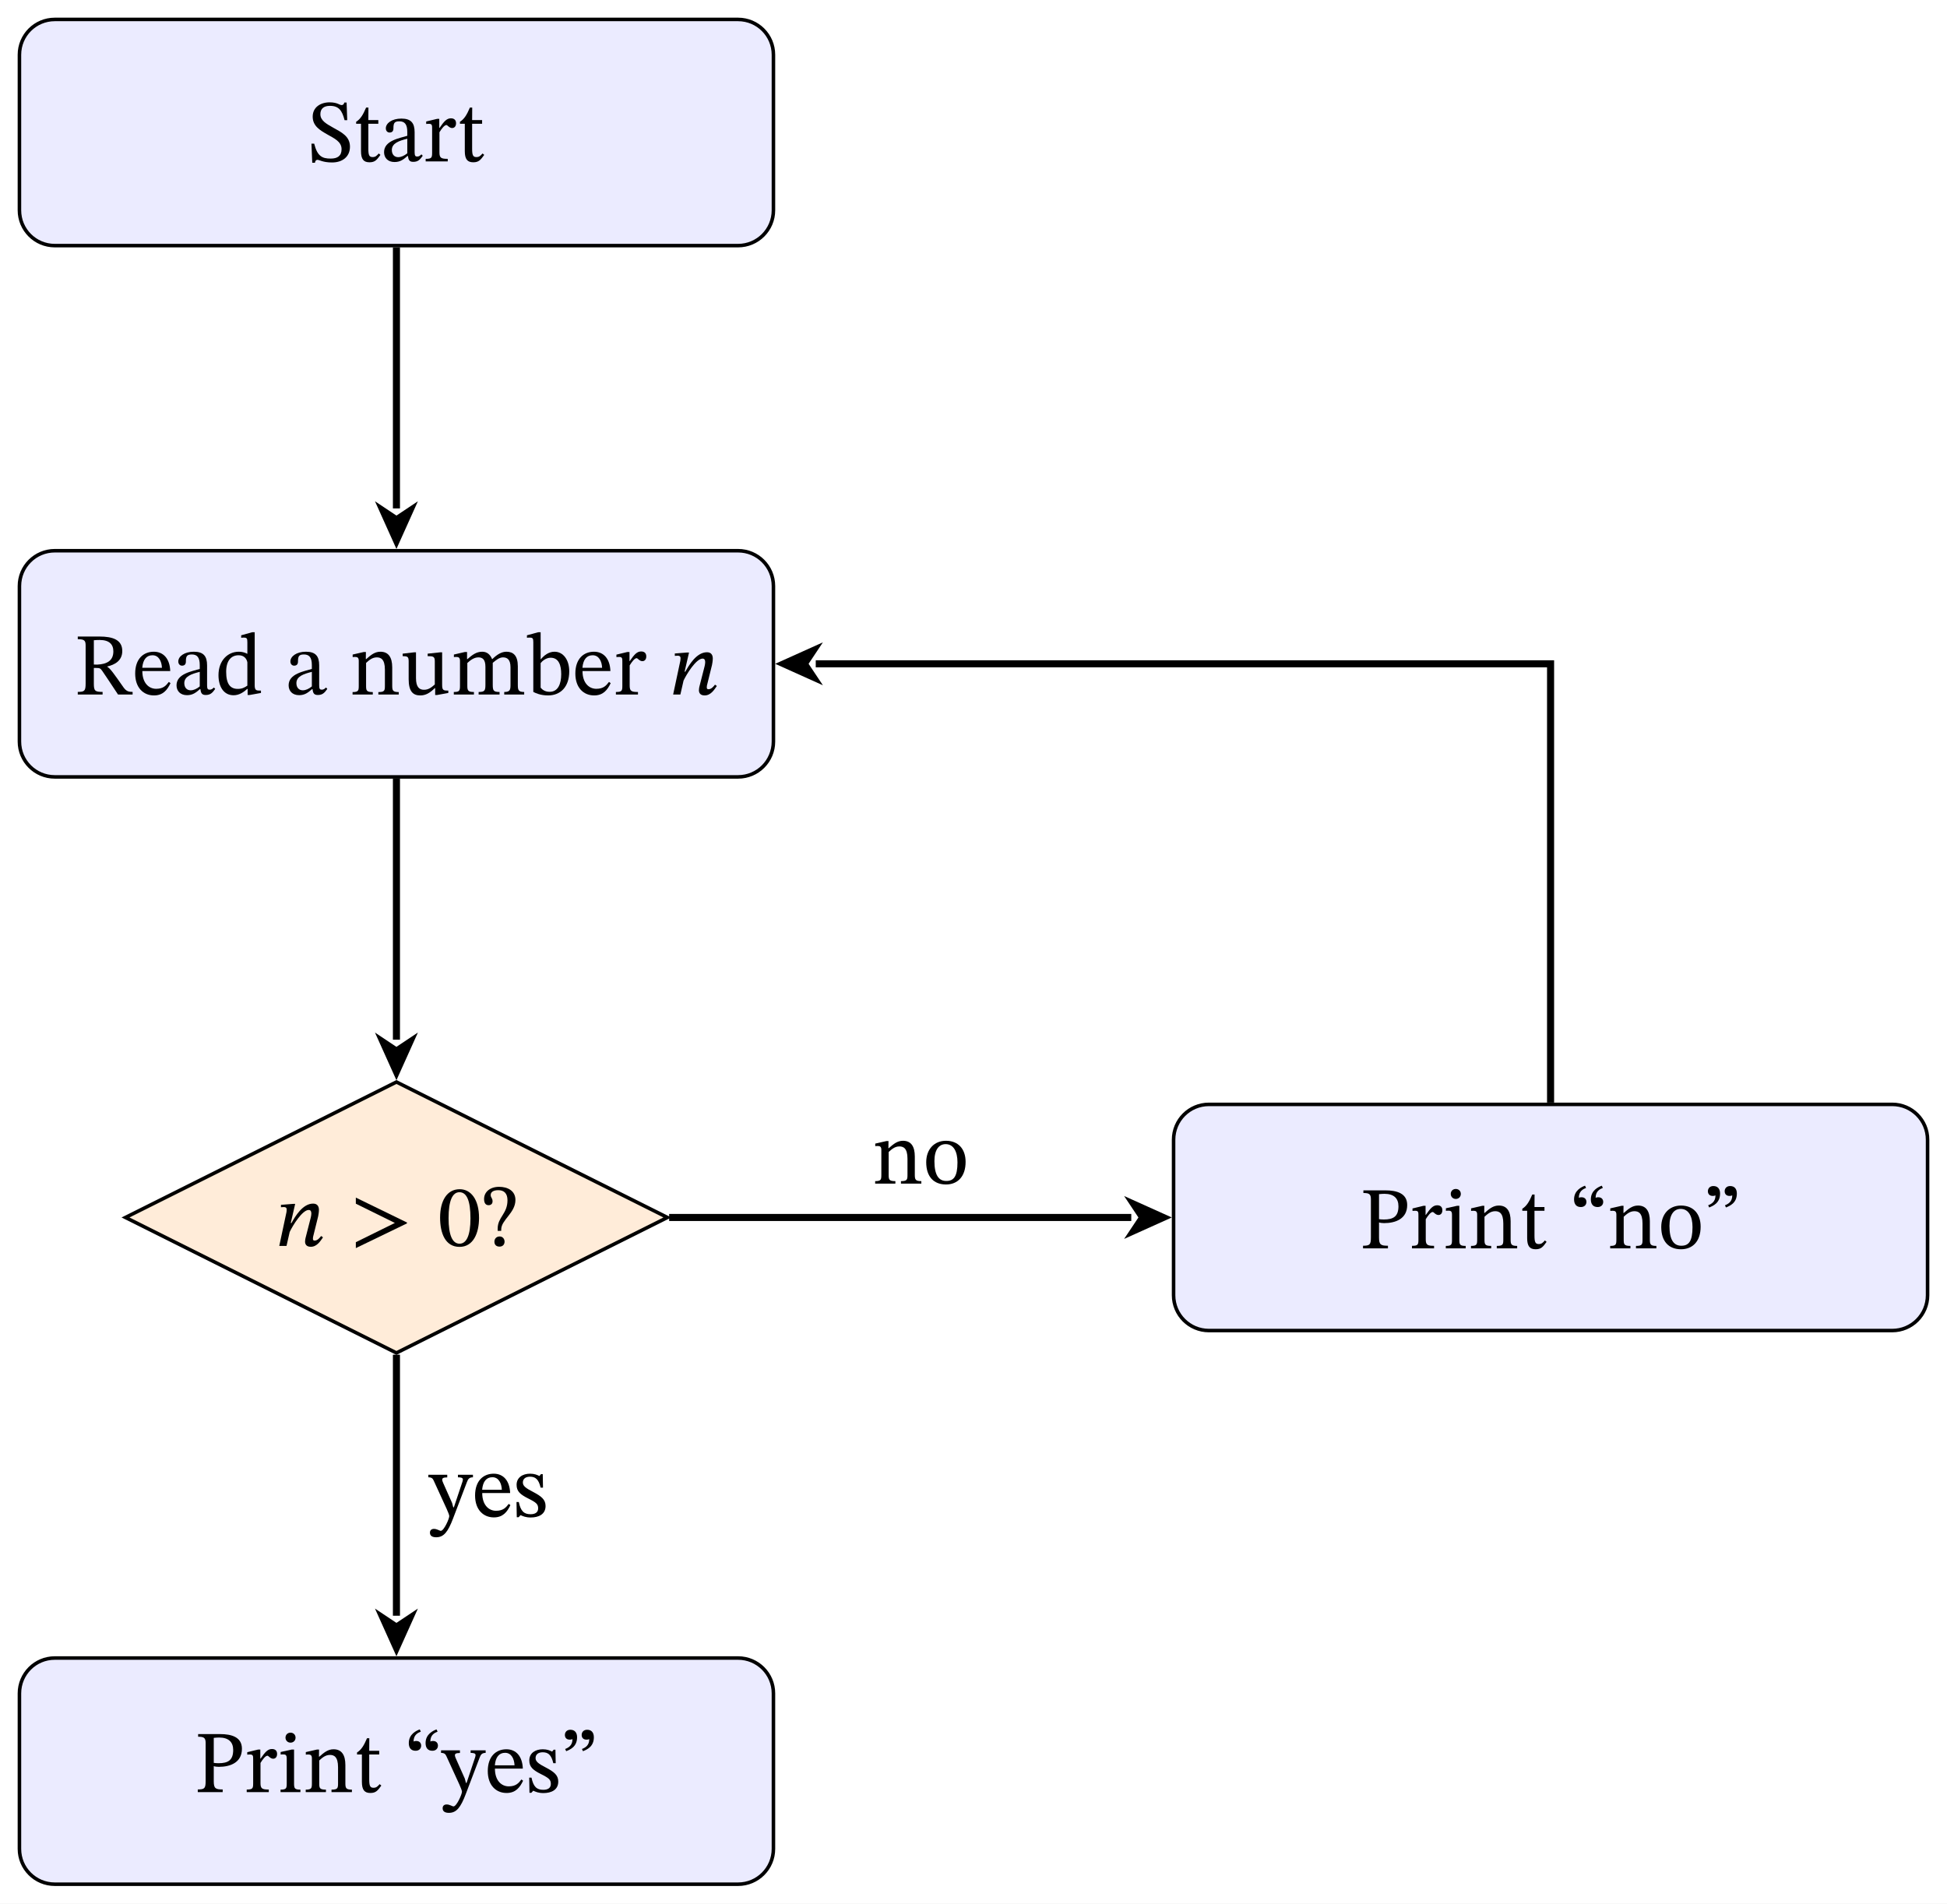
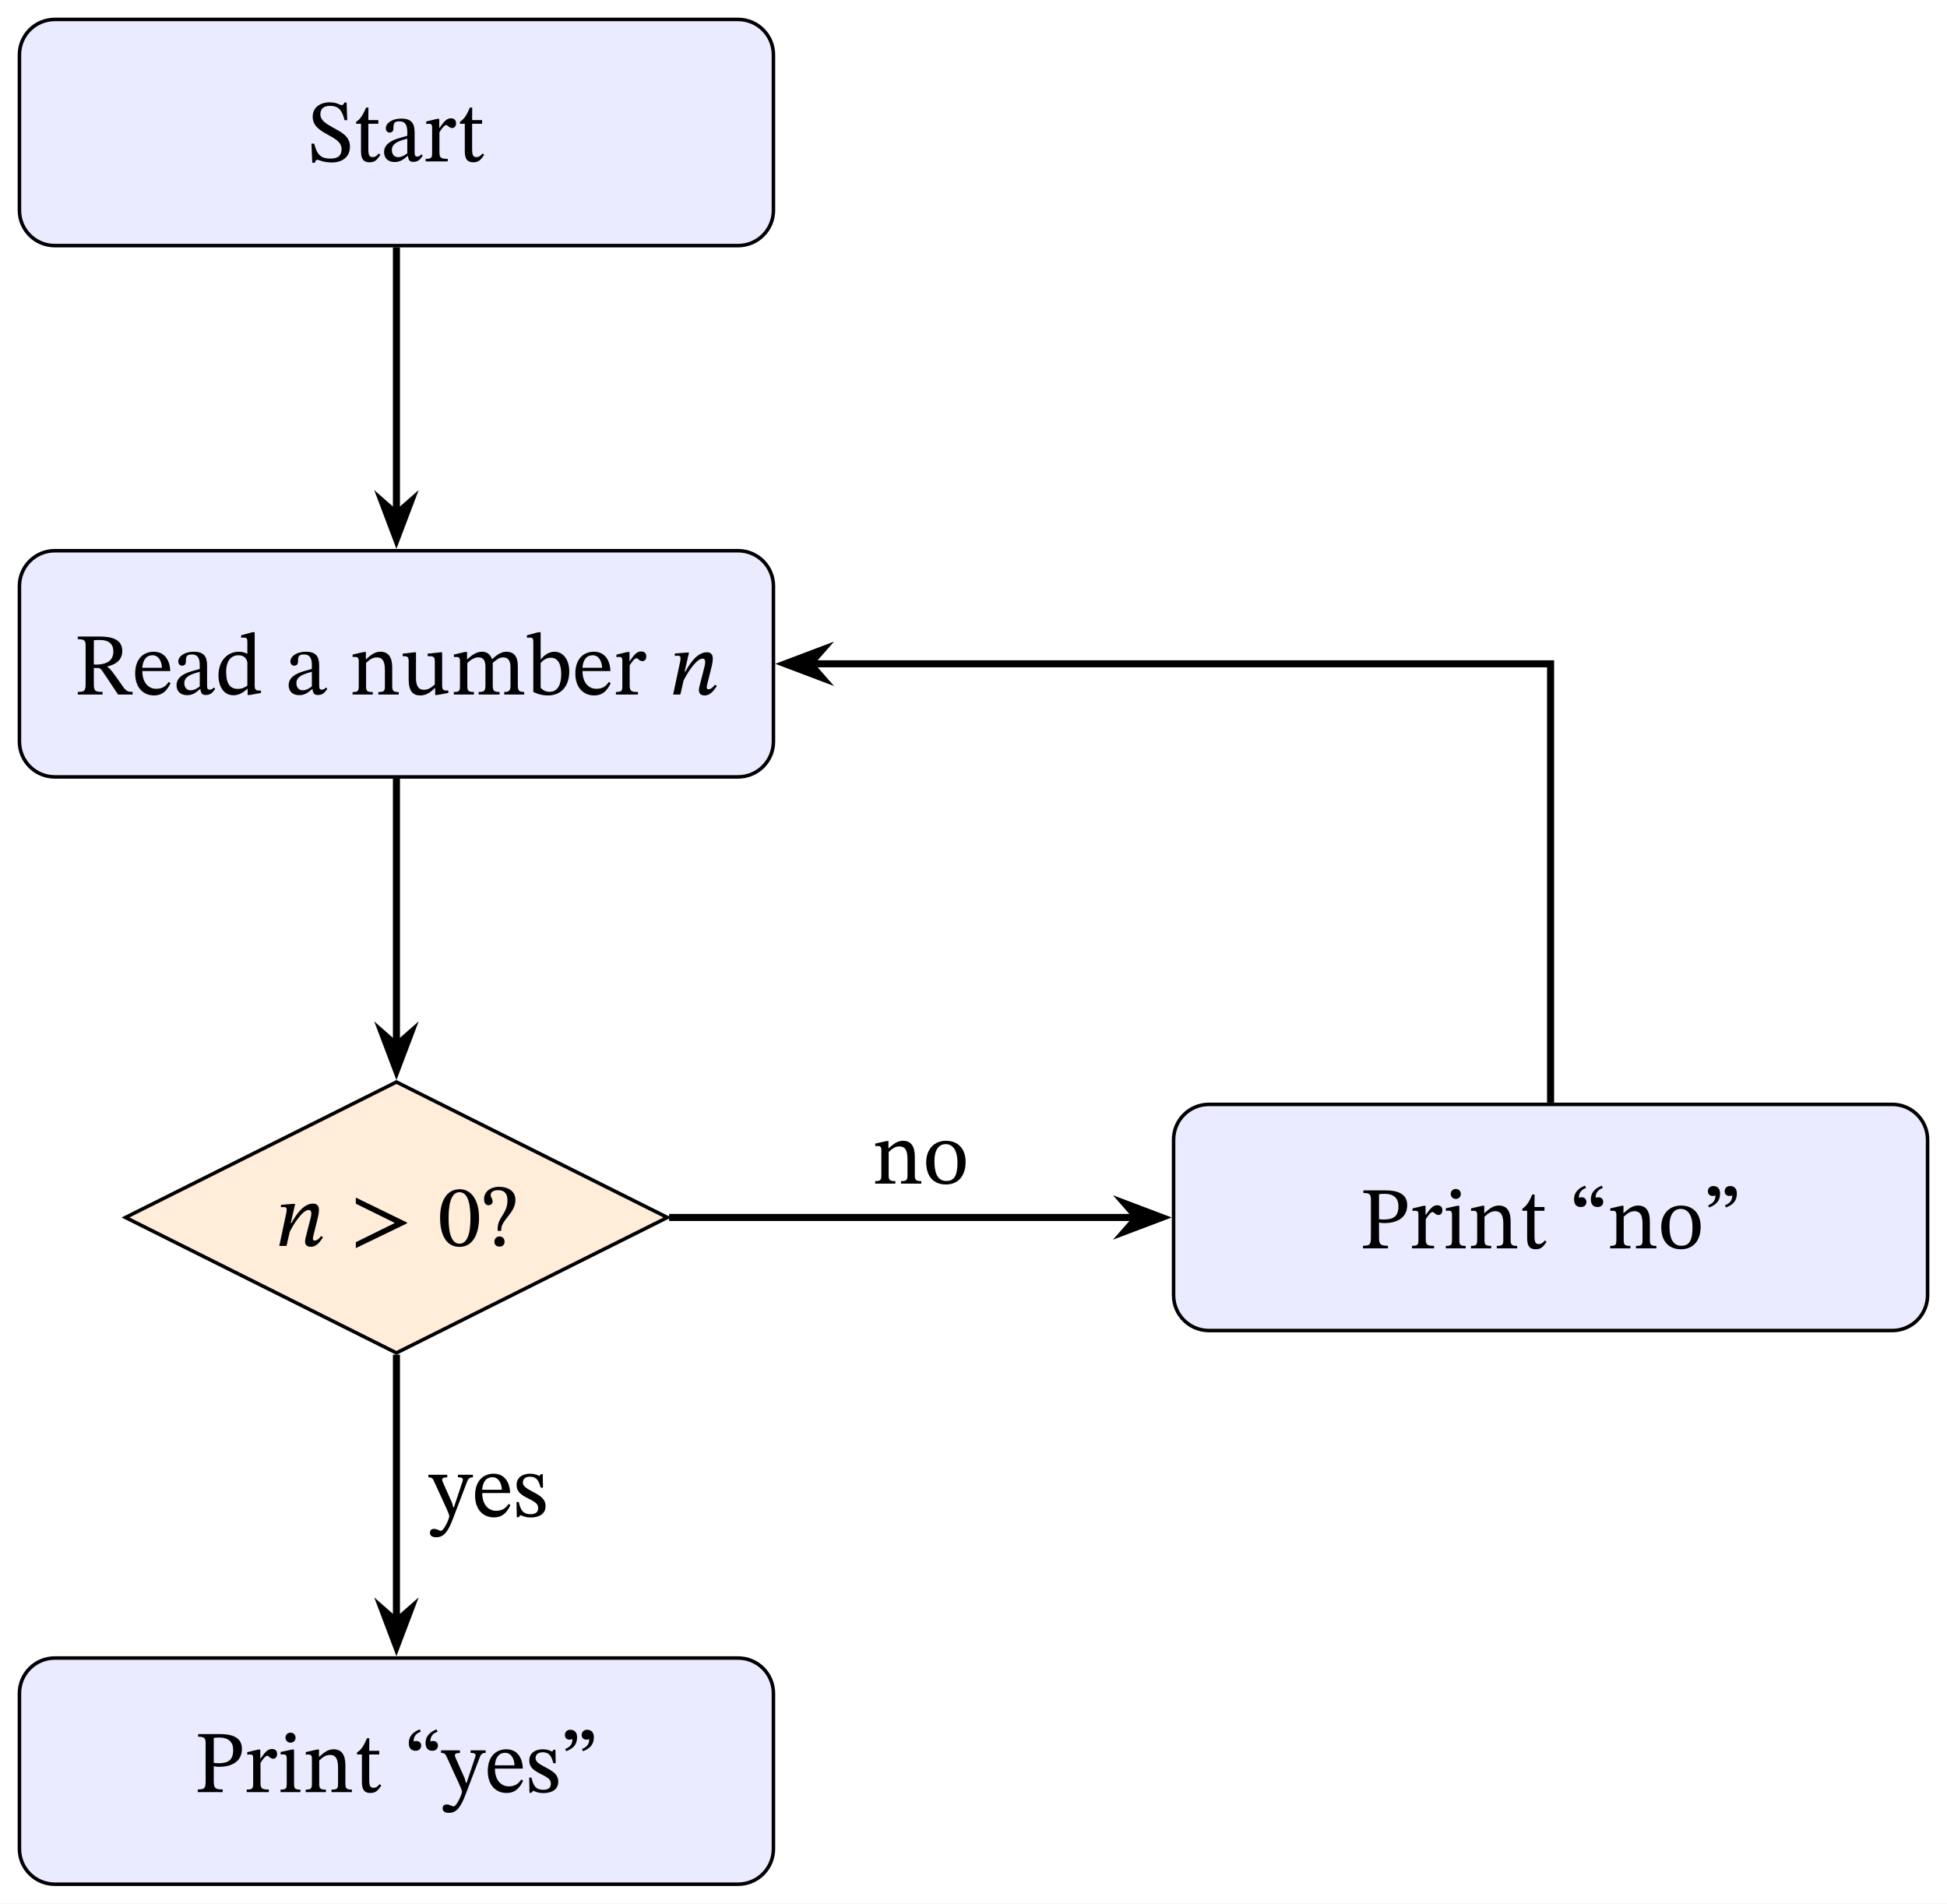
<svg xmlns="http://www.w3.org/2000/svg" viewBox="-1.993 -212.728 219.592 214.72" width="219.592pt" height="214.72pt" role="img" aria-labelledby="tr-title">
  <rect x="-1.993" y="-212.728" width="219.592" height="214.72" fill="#ffffff" />
  <defs>
    <path id="tr-g21" d="M440 467 L433 667 L407 667 C402 646 392 638 376 638 C352 638 330 669 239 669 C135 668 49 612 49 507 C49 402 130 354 210 308 C292 261 376 226 376 138 C376 62 329 32 254 32 C152 31 101 63 66 201 L35 201 L44 -15 L75 -15 C76 5 88 18 102 18 C125 18 164 -12 268 -12 C384 -12 471 51 471 167 C471 286 372 331 283 381 C208 424 136 460 136 535 C136 597 175 629 243 629 C344 630 382 577 410 467 Z" />
    <path id="tr-g275" d="M293 90 C268 62 255 49 223 49 C184 49 175 73 175 144 L175 426 L288 426 L288 468 L175 468 L176 610 L150 610 C114 525 84 478 37 449 L37 426 L92 426 L92 116 C92 26 121 -10 188 -10 C252 -10 273 20 312 74 Z" />
    <path id="tr-g255" d="M308 62 C314 18 324 -5 368 -5 C419 -5 443 16 476 64 L461 80 C447 65 433 55 414 55 C393 55 384 63 384 104 L384 331 C384 435 343 485 234 485 C125 485 58 431 58 375 C58 342 80 327 100 327 C128 327 144 342 144 373 C144 433 154 454 211 454 C271 454 301 421 301 334 L301 290 C215 263 38 237 38 105 C38 41 80 -7 157 -7 C221 -7 257 21 304 62 Z M301 92 C267 64 231 48 198 48 C155 48 126 79 126 129 C126 207 210 234 301 257 Z" />
    <path id="tr-g273" d="M183 482 L159 482 L35 452 L35 424 C35 424 46 426 66 426 C102 426 102 408 102 372 L102 97 C102 41 95 29 29 29 L29 0 L279 0 L279 29 C204 29 185 39 185 102 L185 330 C209 370 241 412 264 412 C276 412 296 378 329 378 C351 378 373 394 373 432 C373 466 354 488 315 488 C267 488 237 453 186 379 L183 379 Z" />
    <path id="tr-g20" d="M547 493 C547 620 439 657 289 657 L43 657 L43 627 C123 627 132 608 132 553 L132 124 C132 40 118 30 43 30 L43 0 L324 0 L324 30 C238 30 225 41 225 124 L225 301 L253 301 C289 301 300 298 320 268 C361 208 390 165 499 0 L664 0 L664 30 C618 30 593 37 561 81 C451 238 412 294 378 314 L378 318 C459 337 547 381 547 493 Z M225 615 C246 617 269 618 291 618 C399 618 446 569 446 489 C446 383 373 344 263 339 L225 340 Z" />
    <path id="tr-g259" d="M415 143 C383 101 352 65 271 65 C191 65 115 128 115 266 L431 266 C426 406 354 485 245 485 C128 485 34 405 34 238 C34 77 127 -10 247 -10 C350 -10 398 53 434 129 Z M114 303 C122 396 162 445 230 445 C301 445 334 377 337 303 Z" />
    <path id="tr-g258" d="M514 18 L514 45 L493 45 C456 45 443 55 443 107 L443 706 L416 706 L290 671 L290 643 C290 643 307 645 316 645 C355 645 360 636 360 592 L360 461 C329 478 296 485 263 485 C137 485 33 384 33 219 C33 91 91 -8 204 -8 C270 -8 321 30 359 64 L363 64 L363 -5 L386 -5 Z M360 101 C325 77 298 64 251 64 C166 64 120 120 120 258 C120 384 177 445 261 445 C323 445 352 406 360 365 Z" />
    <path id="tr-g269" d="M481 307 C481 422 438 485 347 485 C284 485 240 449 186 401 L182 401 L183 482 L160 482 L33 453 L33 424 C33 424 43 426 60 426 C87 426 102 418 102 382 L102 101 C102 45 99 28 32 28 L32 0 L261 0 L261 28 C189 28 185 45 185 101 L185 358 C215 385 252 421 306 421 C351 421 398 402 398 282 L398 101 C398 45 395 28 324 28 L324 0 L555 0 L555 28 C488 28 481 45 481 101 Z" />
    <path id="tr-g276" d="M540 45 L530 45 C482 45 470 52 470 111 L470 478 L446 478 L306 463 L306 435 C370 435 387 430 387 377 L387 114 C347 79 315 54 264 54 C212 54 174 84 174 186 L174 478 L152 478 L23 463 L23 435 C77 434 91 430 91 376 L91 173 C91 37 139 -10 222 -10 C286 -10 333 20 386 72 L391 72 L391 -5 L413 -5 L540 18 Z" />
    <path id="tr-g268" d="M185 357 C214 384 258 421 310 421 C356 421 390 399 390 314 L390 116 C390 46 384 29 313 29 L313 0 L550 0 L550 29 C478 29 473 47 473 116 L473 359 C506 387 547 421 588 421 C635 421 674 399 674 308 L674 116 C674 55 671 29 603 29 L603 0 L829 0 L829 29 C760 29 757 53 757 116 L757 320 C757 441 706 485 628 485 C575 485 524 456 469 402 L465 402 C445 450 411 485 354 485 C286 485 240 448 186 401 L182 401 L182 482 L158 482 L33 453 L33 424 C33 424 45 426 60 426 C88 426 102 417 102 381 L102 101 C102 41 95 29 32 29 L32 0 L260 0 L260 29 C198 29 185 41 185 97 Z" />
    <path id="tr-g256" d="M163 706 L137 706 L8 671 L8 643 C8 643 20 645 36 645 C74 645 80 637 80 592 L80 30 C104 17 162 -10 247 -10 C386 -10 487 84 487 263 C487 393 419 485 320 485 C253 485 201 442 166 400 L163 400 Z M163 356 C181 380 225 417 276 417 C371 417 396 327 396 231 C396 120 360 31 265 31 C212 31 182 55 163 78 Z" />
    <path id="tr-g3341" d="M521 112 C506 93 481 60 447 60 C433 60 428 68 428 79 C428 91 430 103 430 103 L487 334 C490 348 496 382 496 408 C496 444 481 479 430 479 C312 479 227 334 185 259 L177 259 L227 476 L205 476 L66 465 L66 438 C66 438 86 440 99 440 C122 440 131 430 131 413 C131 398 128 380 128 380 L47 0 L129 0 L165 158 C197 227 307 407 380 407 C403 407 410 390 410 367 C410 347 403 319 403 319 L344 88 C343 83 339 65 339 49 C339 19 354 -10 404 -10 C476 -10 516 60 542 97 Z" />
    <path id="tr-g1204" d="M650 255 L650 265 L71 547 L71 478 L513 260 L71 42 L71 -25 Z" />
    <path id="tr-g1137" d="M468 317 C468 523 378 642 249 642 C104 642 27 510 27 320 C27 143 86 -11 247 -11 C404 -11 468 146 468 317 Z M371 311 C371 119 326 25 247 25 C167 25 123 121 123 315 C123 513 167 608 246 608 C328 608 371 514 371 311 Z" />
    <path id="tr-g1056" d="M224 170 L224 186 C224 295 385 373 385 520 C385 624 298 669 200 669 C99 669 30 612 30 531 C30 484 49 461 81 461 C105 461 126 474 126 505 C126 543 105 544 105 577 C105 608 132 631 191 631 C255 631 295 596 295 517 C295 363 184 326 184 196 L184 170 Z M262 48 C262 79 241 107 206 107 C169 107 147 80 147 48 C147 15 166 -8 205 -8 C241 -8 262 16 262 48 Z" />
    <path id="tr-g18" d="M48 657 L48 627 C112 627 133 616 133 557 L133 127 C133 43 122 30 44 30 L44 0 L326 0 L326 30 C245 30 225 41 225 123 L225 294 C236 289 262 286 282 286 C413 286 544 335 544 491 C544 624 425 657 297 657 Z M225 614 C246 616 265 618 285 618 C393 618 445 567 445 477 C445 361 387 327 279 327 C259 327 236 329 225 331 Z" />
    <path id="tr-g263" d="M257 28 C190 28 185 43 185 101 L185 482 L159 482 L33 454 L33 425 C33 425 44 427 58 427 C87 427 102 423 102 380 L102 101 C102 44 99 28 32 28 L32 0 L257 0 Z M145 673 C110 673 88 647 88 617 C88 586 111 560 145 560 C180 560 202 586 202 617 C202 647 180 673 145 673 Z" />
    <path id="tr-g1086" d="M182 710 C145 696 58 658 58 555 C58 500 84 468 135 468 C175 468 198 494 198 526 C198 554 181 579 142 579 C131 579 123 578 112 573 C112 648 160 671 194 685 Z M372 710 C335 696 248 658 248 555 C248 500 274 468 325 468 C365 468 388 494 388 526 C388 554 371 579 332 579 C321 579 313 578 302 573 C302 648 350 671 384 685 Z" />
    <path id="tr-g270" d="M258 485 C123 485 34 387 34 242 C34 80 118 -10 258 -10 C388 -10 480 78 480 246 C480 394 395 485 258 485 Z M254 447 C343 447 388 364 388 241 C388 78 344 30 262 30 C176 29 127 96 127 255 C127 383 178 447 254 447 Z" />
    <path id="tr-g1088" d="M63 463 C105 481 186 512 186 621 C186 673 160 706 110 706 C70 706 48 679 48 647 C48 619 64 594 103 594 C114 594 122 595 134 600 C134 527 88 503 51 488 Z M253 463 C295 481 376 512 376 621 C376 673 350 706 300 706 C260 706 238 679 238 647 C238 619 254 594 293 594 C304 594 312 595 324 600 C324 527 278 503 241 488 Z" />
    <path id="tr-g280" d="M493 473 L323 473 L323 444 C356 444 379 439 379 419 C379 412 376 401 374 394 L277 104 L270 104 L257 153 L159 373 C153 387 145 404 145 417 C145 434 157 443 202 443 L202 473 L-12 473 L-12 444 C24 444 38 431 48 408 L195 87 C207 60 225 18 225 5 C225 -24 165 -162 129 -162 C115 -162 86 -140 52 -140 C26 -140 6 -153 6 -183 C6 -221 36 -235 77 -235 C162 -235 210 -175 268 -22 L424 388 C438 427 453 444 493 444 Z" />
    <path id="tr-g274" d="M39 164 L42 -8 L63 -8 L84 15 L86 15 C112 4 142 -11 200 -11 C290 -11 368 25 368 119 C368 193 319 230 228 278 C144 321 111 346 111 385 C111 430 146 451 192 451 C253 451 290 422 312 327 L339 327 L336 480 L316 480 L299 459 L298 459 C273 471 243 485 193 485 C107 485 40 441 40 359 C40 285 81 250 172 204 C265 158 284 139 284 92 C284 45 248 26 198 26 C124 26 86 61 65 164 Z" />
  </defs>
  <path d="M4.184 -185.024 L81.254 -185.024 C83.455 -185.024 85.239 -186.808 85.239 -189.009 L85.239 -206.551 C85.239 -208.752 83.455 -210.536 81.254 -210.536 L4.184 -210.536 C1.983 -210.536 0.199 -208.752 0.199 -206.551 L0.199 -189.009 C0.199 -186.808 1.983 -185.024 4.184 -185.024 Z" fill="#ebebff" stroke="#000000" stroke-width="0.399" stroke-miterlimit="10" />
  <g transform="translate(32.786 -194.522)" fill="#000000">
    <use href="#tr-g21" transform="translate(0 0) scale(0.00996 -0.00996)" />
    <use href="#tr-g275" transform="translate(5.021 0) scale(0.00996 -0.00996)" />
    <use href="#tr-g255" transform="translate(8.159 0) scale(0.00996 -0.00996)" />
    <use href="#tr-g273" transform="translate(12.941 0) scale(0.00996 -0.00996)" />
    <use href="#tr-g275" transform="translate(16.727 0) scale(0.00996 -0.00996)" />
  </g>
  <path d="M4.184 -125.098 L81.254 -125.098 C83.455 -125.098 85.239 -126.882 85.239 -129.083 L85.239 -146.625 C85.239 -148.826 83.455 -150.61 81.254 -150.61 L4.184 -150.61 C1.983 -150.61 0.199 -148.826 0.199 -146.625 L0.199 -129.083 C0.199 -126.882 1.983 -125.098 4.184 -125.098 Z" fill="#ebebff" stroke="#000000" stroke-width="0.399" stroke-miterlimit="10" />
  <g transform="translate(6.35 -134.387)" fill="#000000">
    <use href="#tr-g20" transform="translate(0 0) scale(0.00996 -0.00996)" />
    <use href="#tr-g259" transform="translate(6.565 0) scale(0.00996 -0.00996)" />
    <use href="#tr-g255" transform="translate(11.188 0) scale(0.00996 -0.00996)" />
    <use href="#tr-g258" transform="translate(15.97 0) scale(0.00996 -0.00996)" />
    <use href="#tr-g255" transform="translate(23.831 0) scale(0.00996 -0.00996)" />
    <use href="#tr-g269" transform="translate(31.103 0) scale(0.00996 -0.00996)" />
    <use href="#tr-g276" transform="translate(36.842 0) scale(0.00996 -0.00996)" />
    <use href="#tr-g268" transform="translate(42.521 0) scale(0.00996 -0.00996)" />
    <use href="#tr-g256" transform="translate(51.009 0) scale(0.00996 -0.00996)" />
    <use href="#tr-g259" transform="translate(56.209 0) scale(0.00996 -0.00996)" />
    <use href="#tr-g273" transform="translate(60.832 0) scale(0.00996 -0.00996)" />
    <use href="#tr-g3341" transform="translate(67.108 0) scale(0.00996 -0.00996)" />
  </g>
  <path d="M42.719 -60.125 L73.277 -75.404 L42.719 -90.684 L12.161 -75.404 Z" fill="#ffecd9" stroke="#000000" stroke-width="0.399" stroke-miterlimit="10" />
  <g transform="translate(29.037 -72.197)" fill="#000000">
    <use href="#tr-g3341" transform="translate(0 0) scale(0.00996 -0.00996)" />
    <use href="#tr-g1204" transform="translate(8.396 0) scale(0.00996 -0.00996)" />
    <use href="#tr-g1137" transform="translate(18.337 0) scale(0.00996 -0.00996)" />
    <use href="#tr-g1056" transform="translate(23.268 0) scale(0.00996 -0.00996)" />
  </g>
  <path d="M134.354 -62.649 L211.423 -62.649 C213.624 -62.649 215.408 -64.433 215.408 -66.634 L215.408 -84.175 C215.408 -86.376 213.624 -88.16 211.423 -88.16 L134.354 -88.16 C132.153 -88.16 130.369 -86.376 130.369 -84.175 L130.369 -66.634 C130.369 -64.433 132.153 -62.649 134.354 -62.649 Z" fill="#ebebff" stroke="#000000" stroke-width="0.399" stroke-miterlimit="10" />
  <g transform="translate(151.299 -71.918)" fill="#000000">
    <use href="#tr-g18" transform="translate(0 0) scale(0.00996 -0.00996)" />
    <use href="#tr-g273" transform="translate(5.669 0) scale(0.00996 -0.00996)" />
    <use href="#tr-g263" transform="translate(9.455 0) scale(0.00996 -0.00996)" />
    <use href="#tr-g269" transform="translate(12.294 0) scale(0.00996 -0.00996)" />
    <use href="#tr-g275" transform="translate(18.032 0) scale(0.00996 -0.00996)" />
    <use href="#tr-g1086" transform="translate(23.661 0) scale(0.00996 -0.00996)" />
    <use href="#tr-g269" transform="translate(27.995 0) scale(0.00996 -0.00996)" />
    <use href="#tr-g270" transform="translate(33.733 0) scale(0.00996 -0.00996)" />
    <use href="#tr-g1088" transform="translate(38.854 0) scale(0.00996 -0.00996)" />
  </g>
  <path d="M4.184 -0.199 L81.254 -0.199 C83.455 -0.199 85.239 -1.983 85.239 -4.184 L85.239 -21.726 C85.239 -23.927 83.455 -25.711 81.254 -25.711 L4.184 -25.711 C1.983 -25.711 0.199 -23.927 0.199 -21.726 L0.199 -4.184 C0.199 -1.983 1.983 -0.199 4.184 -0.199 Z" fill="#ebebff" stroke="#000000" stroke-width="0.399" stroke-miterlimit="10" />
  <g transform="translate(19.875 -10.589)" fill="#000000">
    <use href="#tr-g18" transform="translate(0 0) scale(0.00996 -0.00996)" />
    <use href="#tr-g273" transform="translate(5.669 0) scale(0.00996 -0.00996)" />
    <use href="#tr-g263" transform="translate(9.455 0) scale(0.00996 -0.00996)" />
    <use href="#tr-g269" transform="translate(12.294 0) scale(0.00996 -0.00996)" />
    <use href="#tr-g275" transform="translate(18.032 0) scale(0.00996 -0.00996)" />
    <use href="#tr-g1086" transform="translate(23.661 0) scale(0.00996 -0.00996)" />
    <use href="#tr-g280" transform="translate(27.995 0) scale(0.00996 -0.00996)" />
    <use href="#tr-g259" transform="translate(32.807 0) scale(0.00996 -0.00996)" />
    <use href="#tr-g274" transform="translate(37.43 0) scale(0.00996 -0.00996)" />
    <use href="#tr-g1088" transform="translate(41.365 0) scale(0.00996 -0.00996)" />
  </g>
-   <path d="M42.719 -184.825 L42.719 -155.382" fill="none" stroke="#000000" stroke-width="0.797" stroke-miterlimit="10" />
-   <path d="M42.719 -150.809 L45.14 -156.189 L42.719 -154.575 L40.298 -156.189 Z" fill="#000000" />
-   <path d="M42.719 -124.899 L42.719 -95.456" fill="none" stroke="#000000" stroke-width="0.797" stroke-miterlimit="10" />
-   <path d="M42.719 -90.883 L45.14 -96.263 L42.719 -94.649 L40.298 -96.263 Z" fill="#000000" />
-   <path d="M73.477 -75.404 L125.597 -75.404" fill="none" stroke="#000000" stroke-width="0.797" stroke-miterlimit="10" />
-   <path d="M130.169 -75.404 L124.79 -77.825 L126.404 -75.404 L124.79 -72.984 Z" fill="#000000" />
+   <path d="M42.719 -184.825 L42.719 -154.919" fill="none" stroke="#000000" stroke-width="0.797" stroke-miterlimit="10" />
+   <path d="M42.719 -151.944 L44.29 -156.098 L42.719 -154.72 L41.148 -156.098 Z" fill="#000000" stroke="#000000" stroke-width="0.797" stroke-miterlimit="10" />
+   <path d="M42.719 -124.899 L42.719 -94.993" fill="none" stroke="#000000" stroke-width="0.797" stroke-miterlimit="10" />
+   <path d="M42.719 -92.018 L44.29 -96.171 L42.719 -94.794 L41.148 -96.171 Z" fill="#000000" stroke="#000000" stroke-width="0.797" stroke-miterlimit="10" />
+   <path d="M73.477 -75.404 L126.059 -75.404" fill="none" stroke="#000000" stroke-width="0.797" stroke-miterlimit="10" />
+   <path d="M129.034 -75.404 L124.881 -76.975 L126.258 -75.404 L124.881 -73.834 Z" fill="#000000" stroke="#000000" stroke-width="0.797" stroke-miterlimit="10" />
  <g transform="translate(96.393 -79.224)" fill="#000000">
    <use href="#tr-g269" transform="translate(0 0) scale(0.00996 -0.00996)" />
    <use href="#tr-g270" transform="translate(5.738 0) scale(0.00996 -0.00996)" />
  </g>
-   <path d="M42.719 -59.926 L42.719 -30.483" fill="none" stroke="#000000" stroke-width="0.797" stroke-miterlimit="10" />
-   <path d="M42.719 -25.91 L45.14 -31.29 L42.719 -29.676 L40.298 -31.29 Z" fill="#000000" />
+   <path d="M42.719 -59.926 L42.719 -30.021" fill="none" stroke="#000000" stroke-width="0.797" stroke-miterlimit="10" />
+   <path d="M42.719 -27.045 L44.29 -31.199 L42.719 -29.821 L41.148 -31.199 Z" fill="#000000" stroke="#000000" stroke-width="0.797" stroke-miterlimit="10" />
  <g transform="translate(46.438 -41.673)" fill="#000000">
    <use href="#tr-g280" transform="translate(0 0) scale(0.00996 -0.00996)" />
    <use href="#tr-g259" transform="translate(4.812 0) scale(0.00996 -0.00996)" />
    <use href="#tr-g274" transform="translate(9.435 0) scale(0.00996 -0.00996)" />
  </g>
-   <path d="M172.888 -88.36 L172.888 -137.854 L90.011 -137.854" fill="none" stroke="#000000" stroke-width="0.797" stroke-miterlimit="10" />
-   <path d="M85.438 -137.854 L90.818 -135.433 L89.204 -137.854 L90.818 -140.275 Z" fill="#000000" />
+   <path d="M172.888 -88.36 L172.888 -137.854 L89.548 -137.854" fill="none" stroke="#000000" stroke-width="0.797" stroke-miterlimit="10" />
+   <path d="M86.573 -137.854 L90.726 -136.283 L89.349 -137.854 L90.726 -139.425 Z" fill="#000000" stroke="#000000" stroke-width="0.797" stroke-miterlimit="10" />
</svg>
